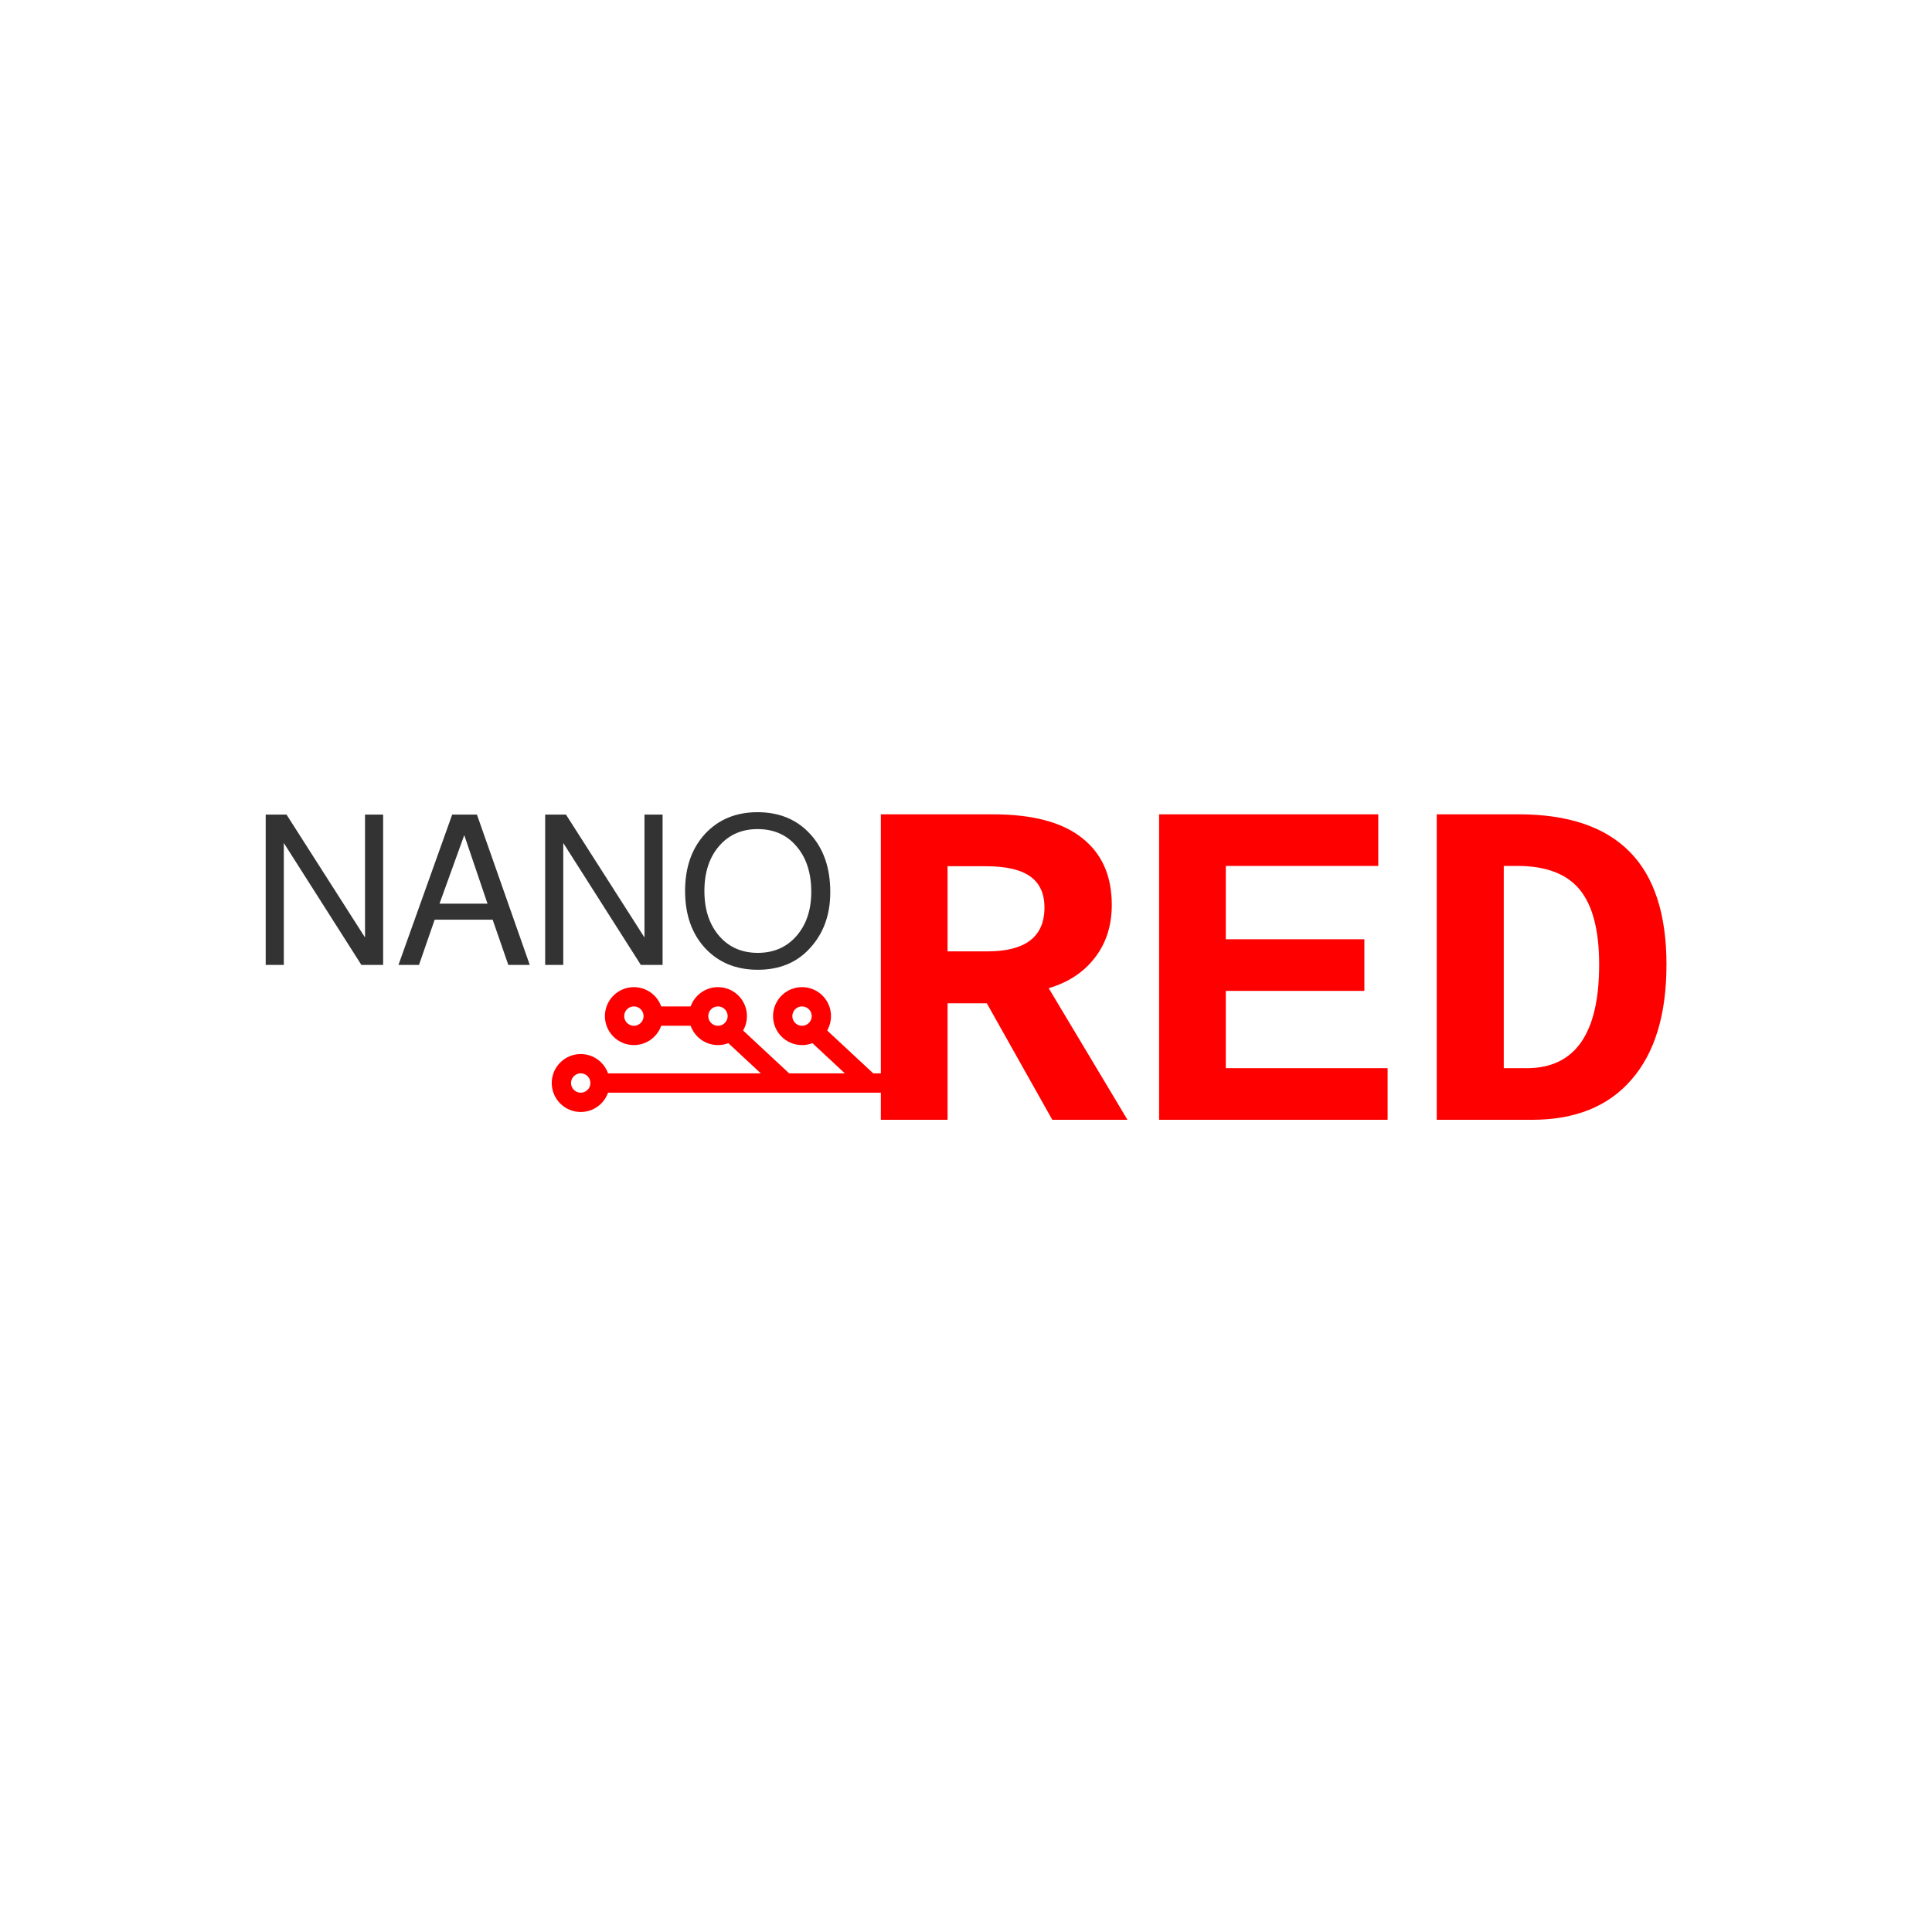
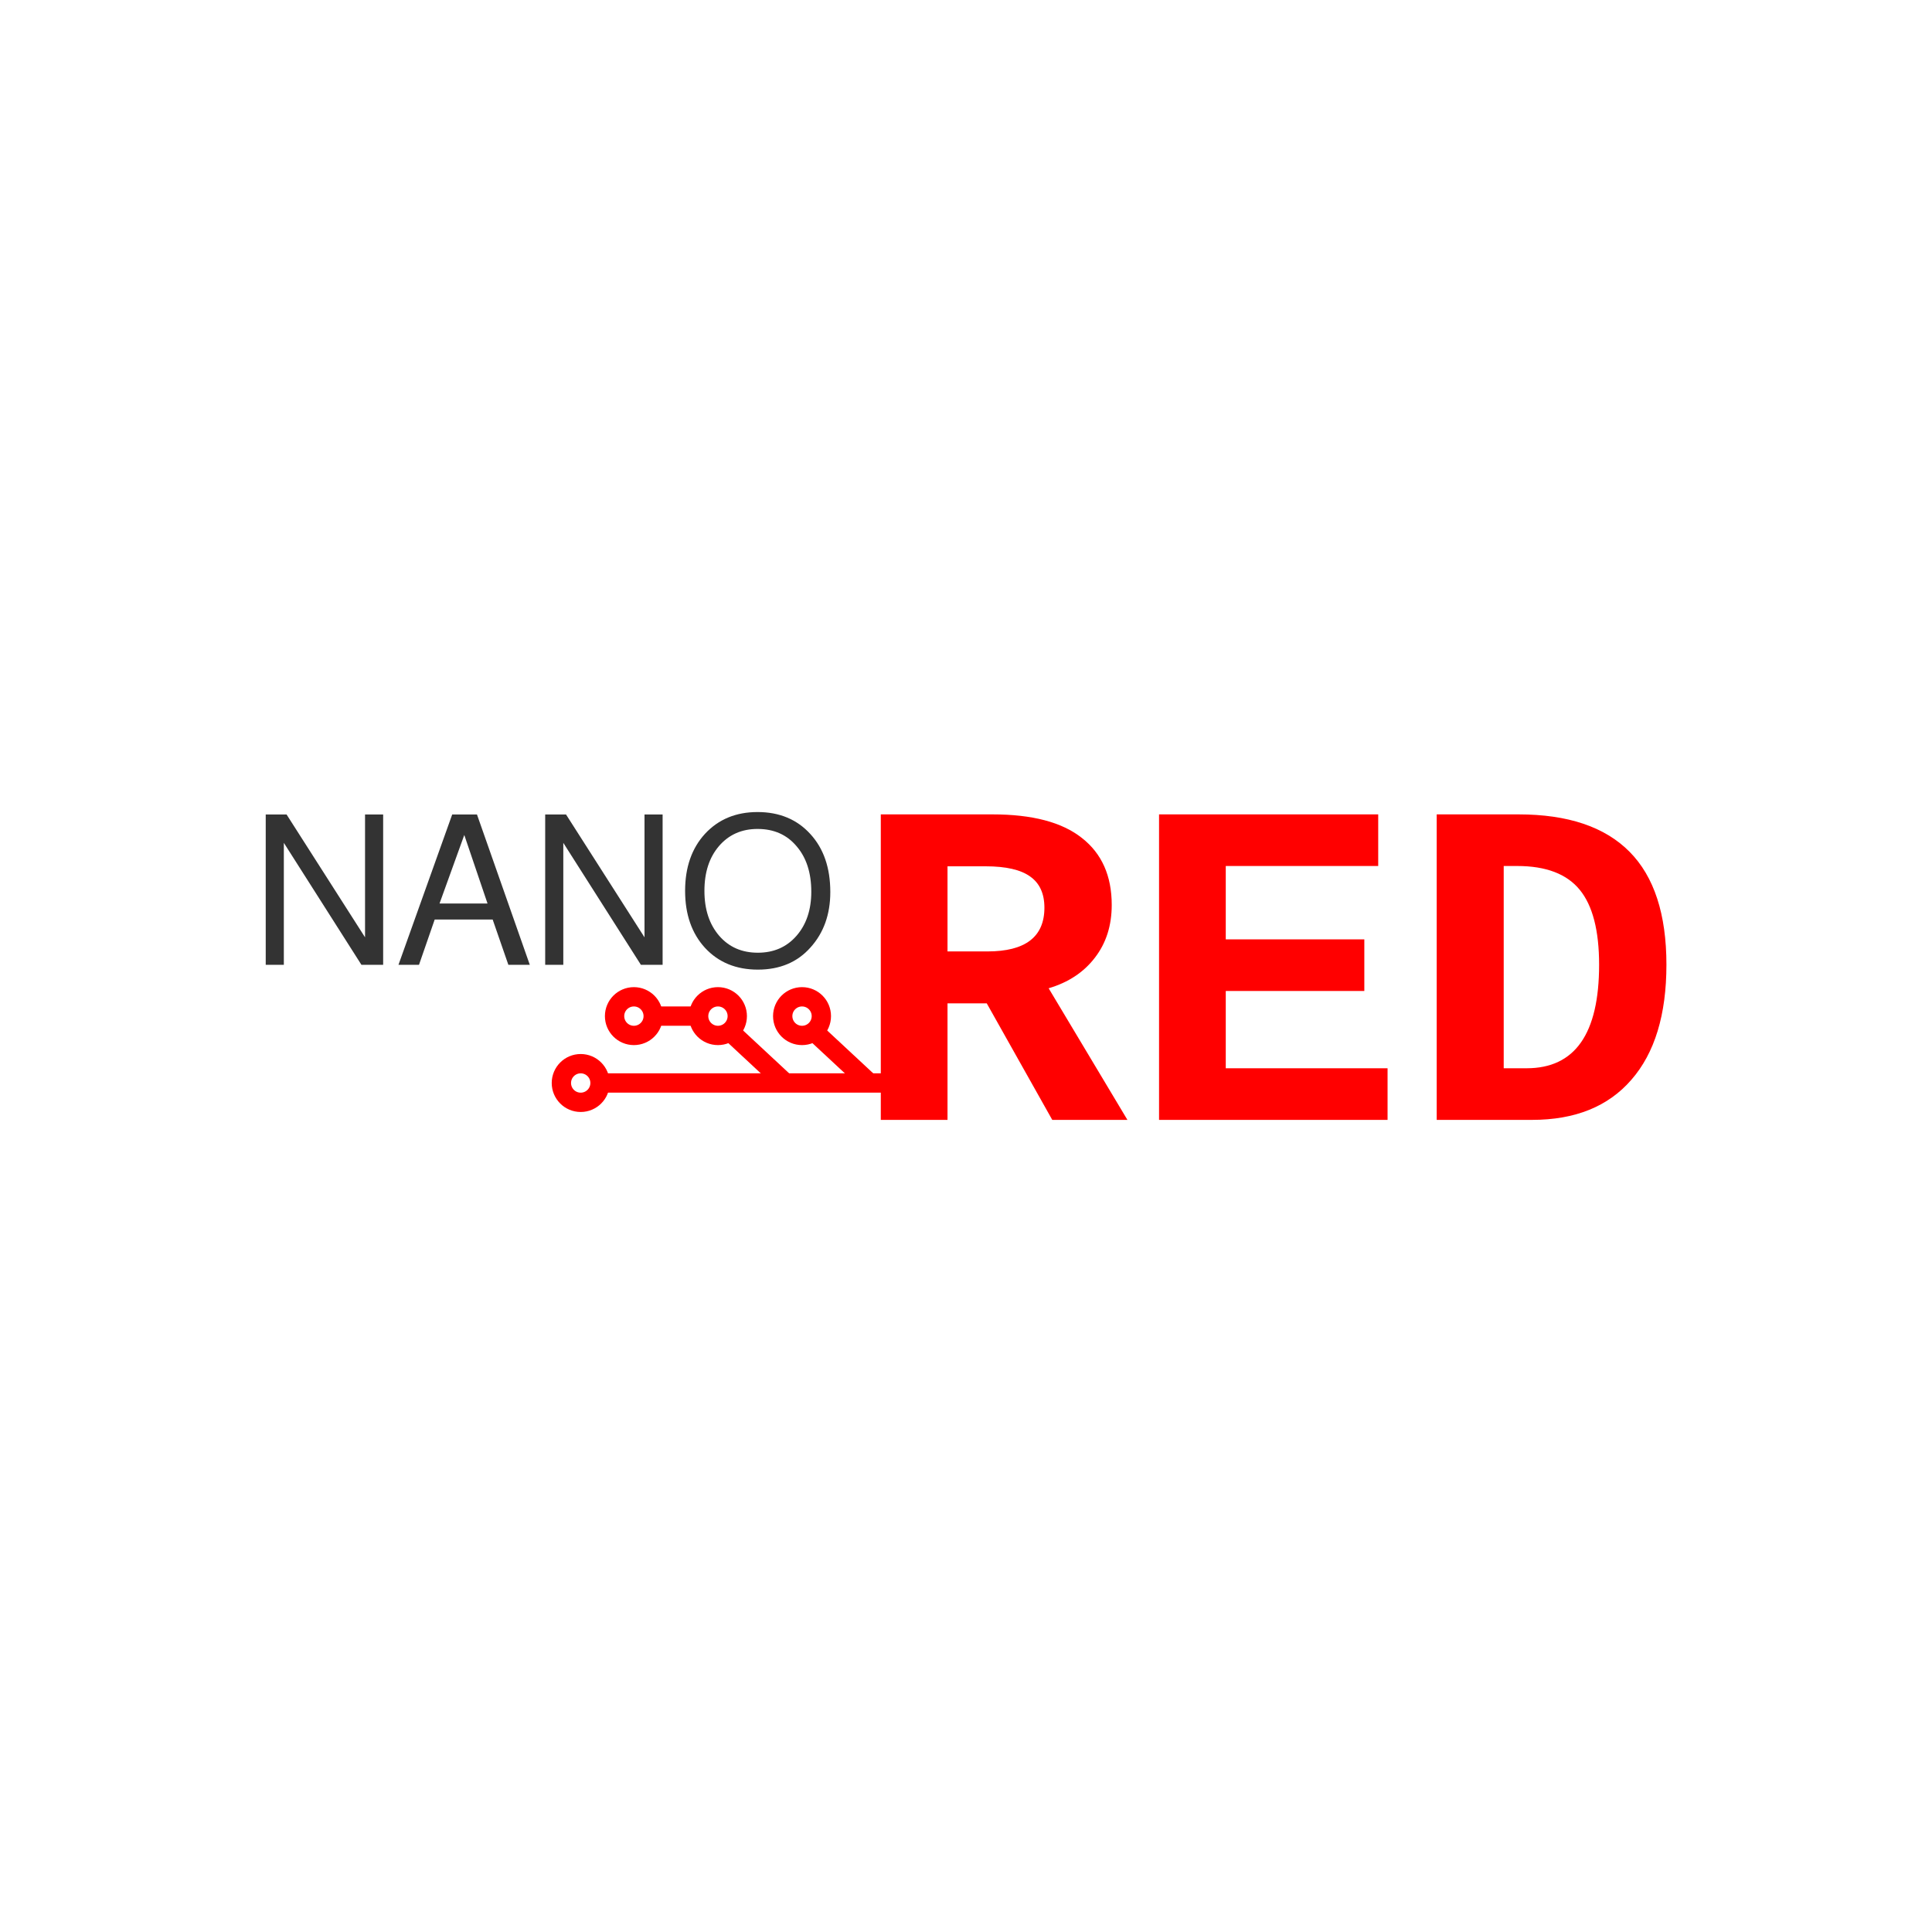
<svg xmlns="http://www.w3.org/2000/svg" width="100" height="100" viewBox="0 0 100 100" version="1.1" id="svg5">
  <defs id="defs2" />
-   <g id="layer1">
-     <g id="g3651" transform="translate(-2.00914,4.09365)">
-       <text xml:space="preserve" style="font-size:10.667px;font-family:FreeSans;-inkscape-font-specification:FreeSans;fill:#333333;stroke-width:3.78;stroke-linejoin:round;stroke-dasharray:11.339, 11.339" x="14.904" y="45.848" id="text1516">
-         <tspan id="tspan1514" x="14.904" y="45.848" style="font-size:10.667px">NANO</tspan>
-       </text>
-       <text xml:space="preserve" style="font-size:24px;font-family:FreeSans;-inkscape-font-specification:FreeSans;fill:#ff0000;stroke-width:3.78;stroke-linejoin:round;stroke-dasharray:11.339, 11.339" x="45.991" y="53.869" id="text1520">
-         <tspan id="tspan1518" x="45.991" y="53.869" style="font-style:normal;font-variant:normal;font-weight:bold;font-stretch:normal;font-size:24px;font-family:'Liberation Mono';-inkscape-font-specification:'Liberation Mono Bold'">RED</tspan>
-       </text>
-       <circle style="fill:none;stroke:#ff0000;stroke-width:1;stroke-linejoin:round;stroke-dasharray:none;stroke-opacity:1" id="path2510" cx="43.522" cy="48.5" r="1" />
-       <circle style="fill:none;stroke:#ff0000;stroke-width:1;stroke-linejoin:round;stroke-dasharray:none;stroke-opacity:1" id="circle2618" cx="32.067" cy="51.963" r="1" />
-       <path style="fill:none;stroke:#ff0000;stroke-width:1;stroke-linejoin:round;stroke-dasharray:none;stroke-opacity:1" d="m 33.067,51.963 h 15.074" id="path2683" />
-       <path style="fill:none;stroke:#ff0000;stroke-width:1;stroke-linejoin:round;stroke-dasharray:none;stroke-opacity:1" d="m 44.137,49.289 2.874,2.674" id="path2689" />
-       <circle style="fill:none;stroke:#ff0000;stroke-width:1;stroke-linejoin:round;stroke-dasharray:none;stroke-opacity:1" id="circle2787" cx="39.171" cy="48.5" r="1" />
-       <path style="fill:none;stroke:#ff0000;stroke-width:1;stroke-linejoin:round;stroke-dasharray:none;stroke-opacity:1" d="m 39.785,49.289 2.874,2.674" id="path2789" />
-       <circle style="fill:none;stroke:#ff0000;stroke-width:1;stroke-linejoin:round;stroke-dasharray:none;stroke-opacity:1" id="circle2893" cx="34.819" cy="48.5" r="1" />
-       <path style="fill:none;stroke:#ff0000;stroke-width:1;stroke-linejoin:round;stroke-dasharray:none;stroke-opacity:1" d="m 35.819,48.5 h 2.352" id="path2895" />
-     </g>
+   <g id="g1618">
+     <text xml:space="preserve" style="font-size:10.667px;font-family:FreeSans;-inkscape-font-specification:FreeSans;fill:#333333;stroke-width:3.78;stroke-linejoin:round;stroke-dasharray:11.339, 11.339" x="12.895" y="49.941" id="text1516">
+       <tspan id="tspan1514" x="12.895" y="49.941" style="font-size:10.667px">NANO</tspan>
+     </text>
+     <text xml:space="preserve" style="font-size:24px;font-family:FreeSans;-inkscape-font-specification:FreeSans;fill:#ff0000;stroke-width:3.78;stroke-linejoin:round;stroke-dasharray:11.339, 11.339" x="43.982" y="57.963" id="text1520">
+       <tspan id="tspan1518" x="43.982" y="57.963" style="font-style:normal;font-variant:normal;font-weight:bold;font-stretch:normal;font-size:24px;font-family:'Liberation Mono';-inkscape-font-specification:'Liberation Mono Bold'">RED</tspan>
+     </text>
+     <circle style="fill:none;stroke:#ff0000;stroke-width:1;stroke-linejoin:round;stroke-dasharray:none;stroke-opacity:1" id="path2510" cx="41.513" cy="52.594" r="1" />
+     <circle style="fill:none;stroke:#ff0000;stroke-width:1;stroke-linejoin:round;stroke-dasharray:none;stroke-opacity:1" id="circle2618" cx="30.057" cy="56.056" r="1" />
+     <path style="fill:none;stroke:#ff0000;stroke-width:1;stroke-linejoin:round;stroke-dasharray:none;stroke-opacity:1" d="m 31.057,56.056 h 15.074" id="path2683" />
+     <path style="fill:none;stroke:#ff0000;stroke-width:1;stroke-linejoin:round;stroke-dasharray:none;stroke-opacity:1" d="m 42.128,53.382 2.874,2.674" id="path2689" />
+     <circle style="fill:none;stroke:#ff0000;stroke-width:1;stroke-linejoin:round;stroke-dasharray:none;stroke-opacity:1" id="circle2787" cx="37.161" cy="52.594" r="1" />
+     <path style="fill:none;stroke:#ff0000;stroke-width:1;stroke-linejoin:round;stroke-dasharray:none;stroke-opacity:1" d="m 37.776,53.382 2.874,2.674" id="path2789" />
+     <circle style="fill:none;stroke:#ff0000;stroke-width:1;stroke-linejoin:round;stroke-dasharray:none;stroke-opacity:1" id="circle2893" cx="32.81" cy="52.594" r="1" />
+     <path style="fill:none;stroke:#ff0000;stroke-width:1;stroke-linejoin:round;stroke-dasharray:none;stroke-opacity:1" d="m 33.81,52.594 h 2.352" id="path2895" />
  </g>
</svg>
